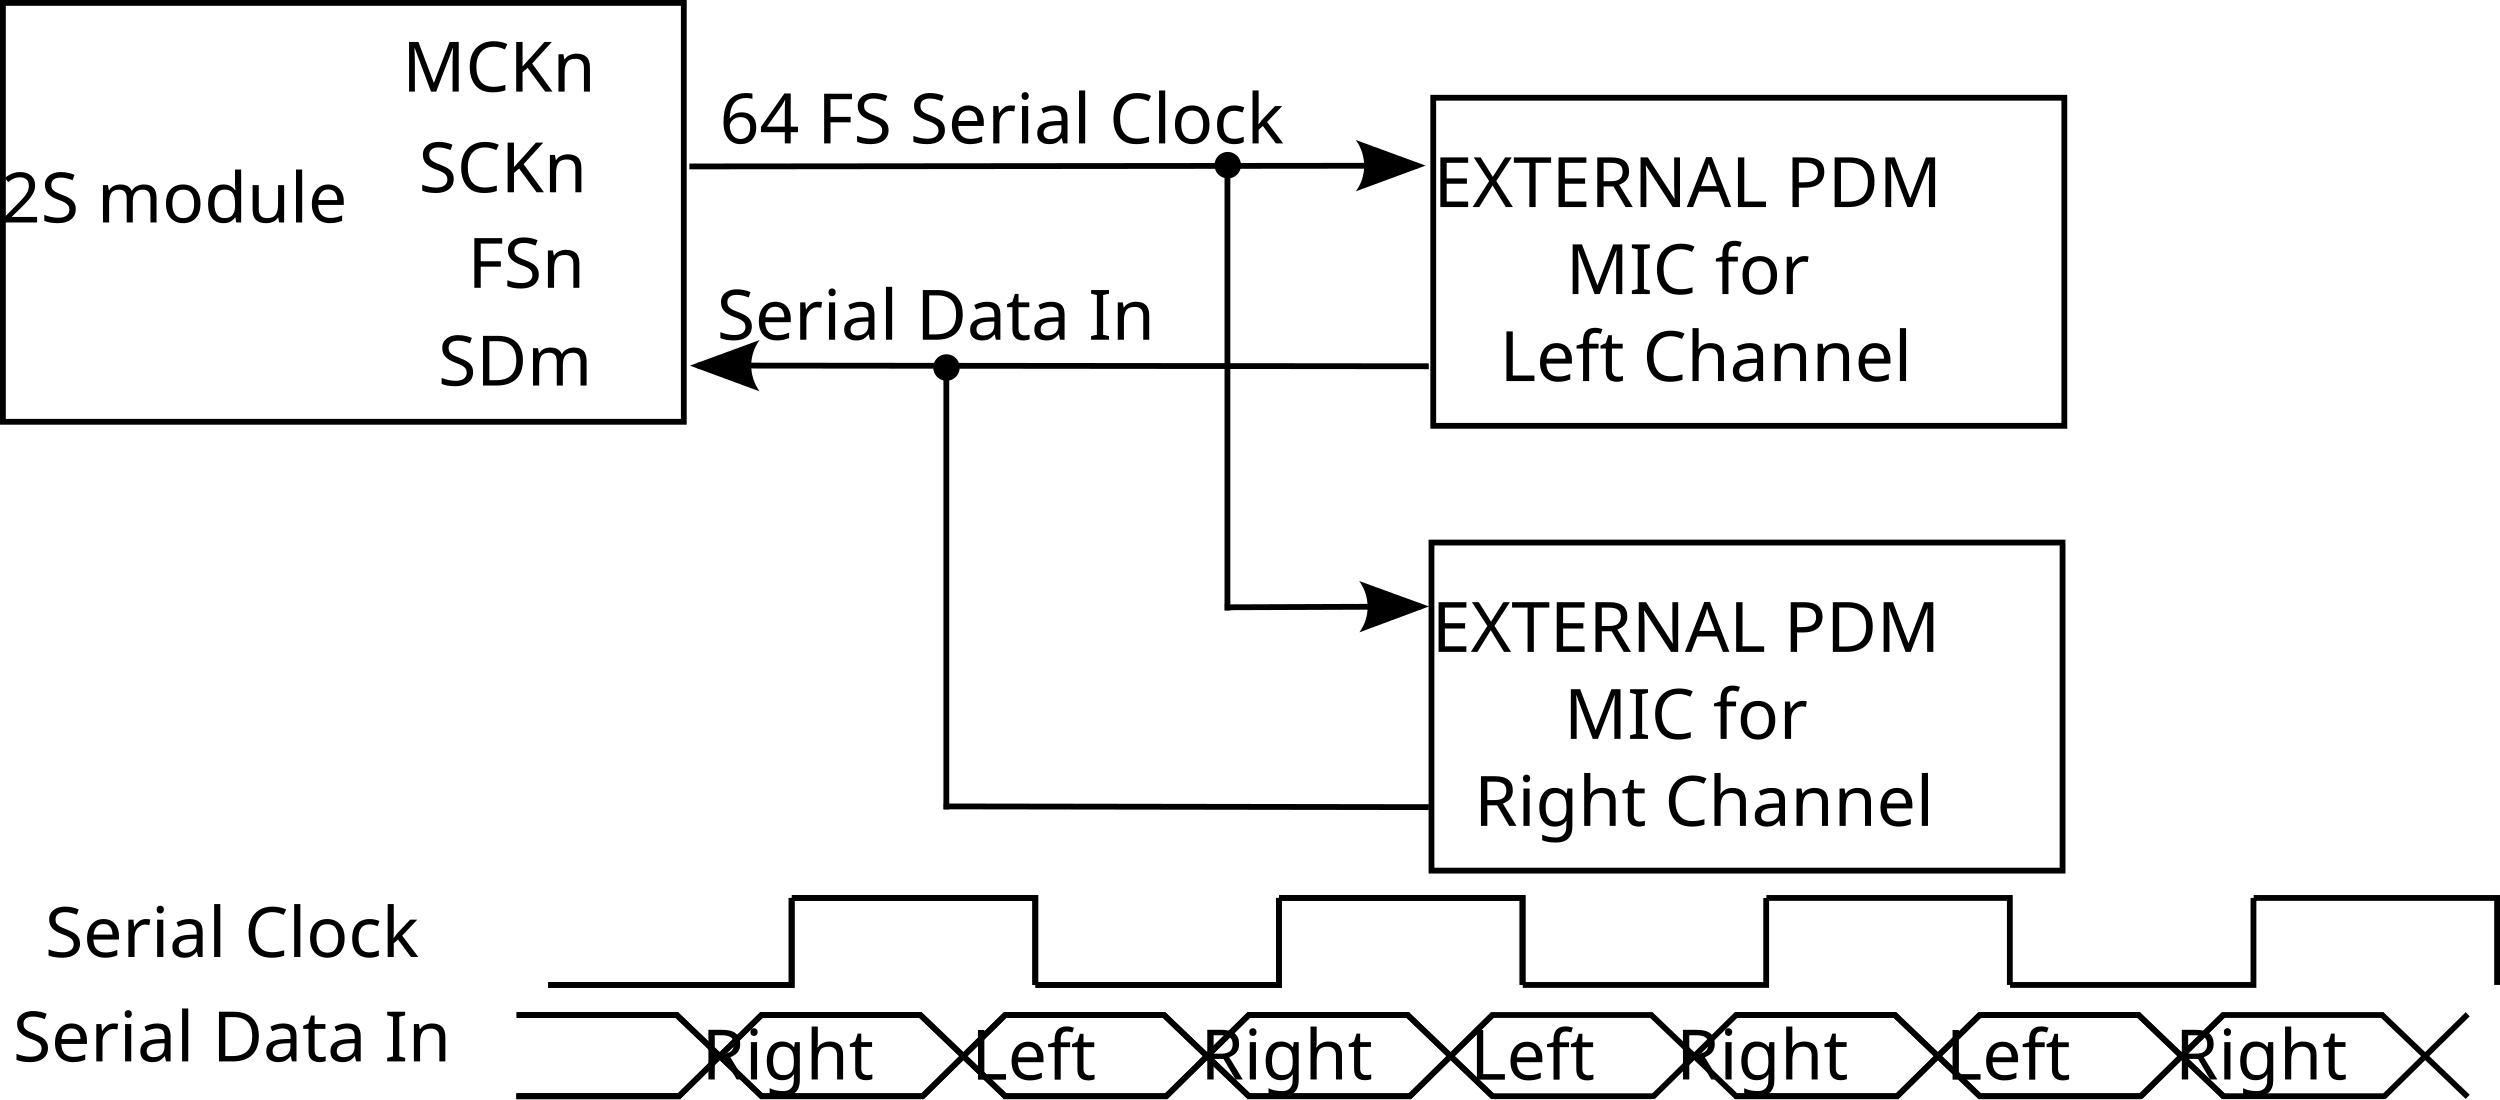
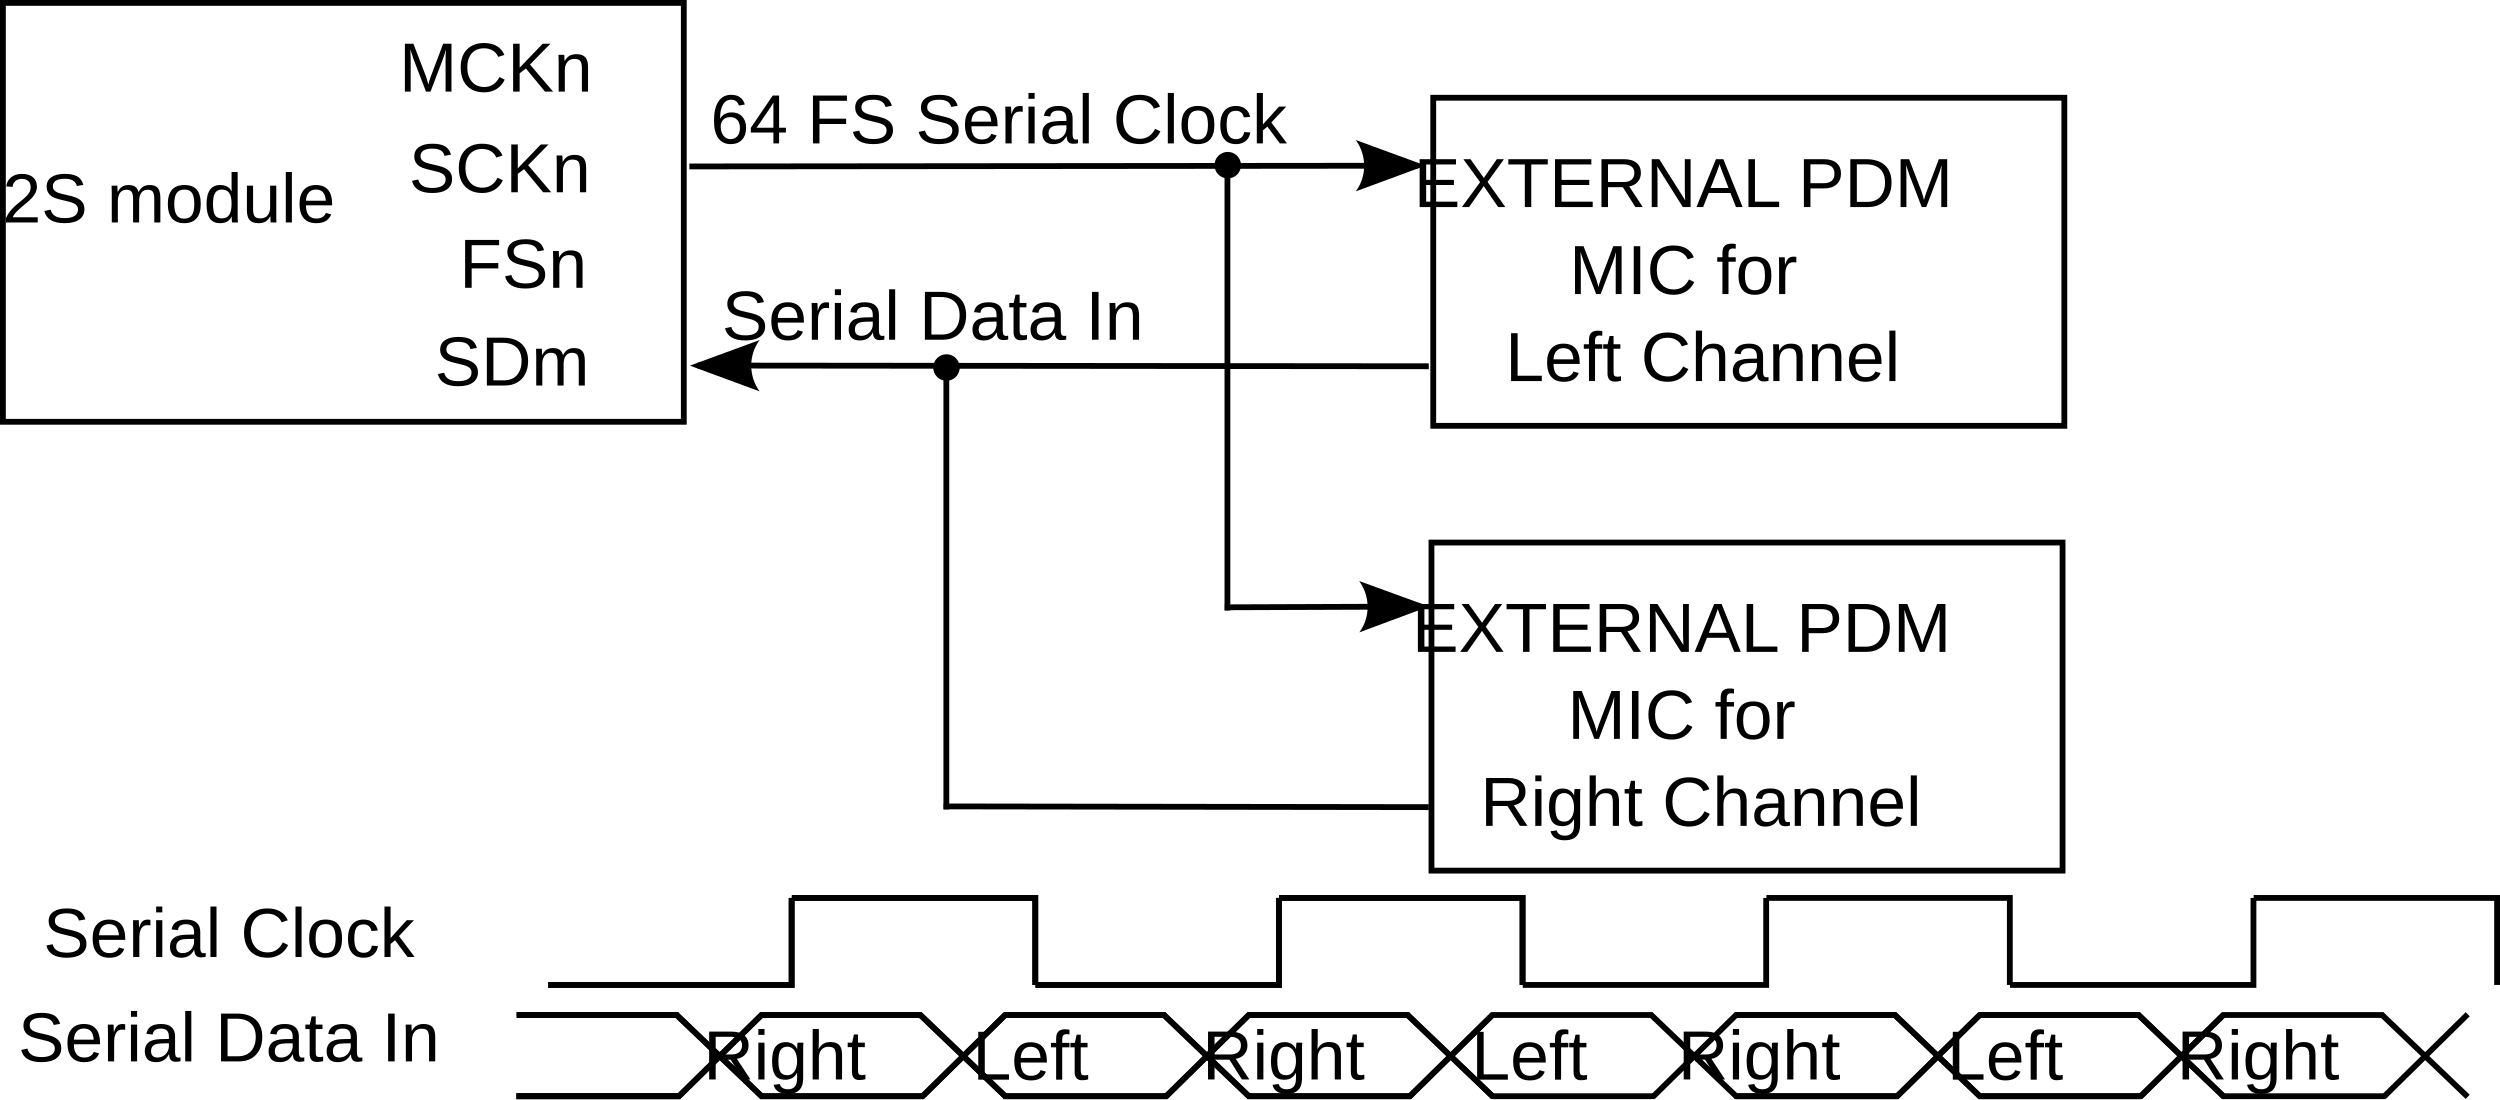
<svg xmlns="http://www.w3.org/2000/svg" width="430.971" height="189.586" id="svg2" version="1.1">
  <defs id="defs4">
    <marker orient="auto" refY="0" refX="0" id="Arrow2Lstart" style="overflow:visible">
      <path id="path3876" style="fill-rule:evenodd;stroke-width:0.625;stroke-linejoin:round" d="M 8.719,4.034 -2.207,0.016 8.719,-4.002 c -1.745,2.372 -1.735,5.617 -6e-7,8.035 z" transform="matrix(1.1,0,0,1.1,1.1,0)" />
    </marker>
    <marker orient="auto" refY="0" refX="0" id="Arrow2Lstart-2" style="overflow:visible">
      <path id="path3876-4" style="fill-rule:evenodd;stroke-width:0.625;stroke-linejoin:round" d="M 8.719,4.034 -2.207,0.016 8.719,-4.002 c -1.745,2.372 -1.735,5.617 -6e-7,8.035 z" transform="matrix(1.1,0,0,1.1,1.1,0)" />
    </marker>
  </defs>
  <g id="layer1" transform="translate(-41.78571,-566.8622)">
    <rect style="fill:none;stroke:#000000;stroke-width:1;stroke-linecap:butt;stroke-miterlimit:4;stroke-opacity:1;stroke-dasharray:none;stroke-dashoffset:0" id="rect2985" width="117.379" height="72.212" x="42.286" y="567.362" />
-     <text xml:space="preserve" style="font-size:12px;font-style:normal;font-weight:normal;text-align:center;line-height:125%;letter-spacing:0px;word-spacing:0px;text-anchor:middle;fill:#000000;fill-opacity:1;stroke:none;font-family:Sans" x="77.567" y="605.211" id="text3755">
+     <text xml:space="preserve" style="font-size:12px;font-style:normal;font-weight:normal;text-align:center;line-height:125%;letter-spacing:0px;word-spacing:0px;text-anchor:middle;fill:#000000;fill-opacity:1;stroke:none;font-family:Arial" x="77.567" y="605.211" id="text3755">
      <tspan id="tspan3757" x="77.567" y="605.211">I2S module</tspan>
    </text>
-     <text xml:space="preserve" style="font-size:12px;font-style:normal;font-weight:normal;text-align:center;line-height:125%;letter-spacing:0px;word-spacing:0px;text-anchor:middle;fill:#000000;fill-opacity:1;stroke:none;font-family:Sans" x="135.603" y="582.658" id="text3759">
+     <text xml:space="preserve" style="font-size:12px;font-style:normal;font-weight:normal;text-align:center;line-height:125%;letter-spacing:0px;word-spacing:0px;text-anchor:middle;fill:#000000;fill-opacity:1;stroke:none;font-family:Arial" x="135.603" y="582.658" id="text3759">
      <tspan id="tspan3761" x="135.603" y="582.658">MCKn</tspan>
    </text>
-     <text xml:space="preserve" style="font-size:12px;font-style:normal;font-weight:normal;text-align:center;line-height:125%;letter-spacing:0px;word-spacing:0px;text-anchor:middle;fill:#000000;fill-opacity:1;stroke:none;font-family:Sans" x="136.276" y="600.01" id="text3763">
+     <text xml:space="preserve" style="font-size:12px;font-style:normal;font-weight:normal;text-align:center;line-height:125%;letter-spacing:0px;word-spacing:0px;text-anchor:middle;fill:#000000;fill-opacity:1;stroke:none;font-family:Arial" x="136.276" y="600.01" id="text3763">
      <tspan id="tspan3765" x="136.276" y="600.01">SCKn</tspan>
    </text>
-     <text xml:space="preserve" style="font-size:12px;font-style:normal;font-weight:normal;text-align:center;line-height:125%;letter-spacing:0px;word-spacing:0px;text-anchor:middle;fill:#000000;fill-opacity:1;stroke:none;font-family:Sans" x="140.322" y="616.475" id="text3767">
+     <text xml:space="preserve" style="font-size:12px;font-style:normal;font-weight:normal;text-align:center;line-height:125%;letter-spacing:0px;word-spacing:0px;text-anchor:middle;fill:#000000;fill-opacity:1;stroke:none;font-family:Arial" x="140.322" y="616.475" id="text3767">
      <tspan id="tspan3769" x="140.322" y="616.475">FSn</tspan>
    </text>
-     <text xml:space="preserve" style="font-size:12px;font-style:normal;font-weight:normal;text-align:center;line-height:125%;letter-spacing:0px;word-spacing:0px;text-anchor:middle;fill:#000000;fill-opacity:1;stroke:none;font-family:Sans" x="138.393" y="633.322" id="text3771">
+     <text xml:space="preserve" style="font-size:12px;font-style:normal;font-weight:normal;text-align:center;line-height:125%;letter-spacing:0px;word-spacing:0px;text-anchor:middle;fill:#000000;fill-opacity:1;stroke:none;font-family:Arial" x="138.393" y="633.322" id="text3771">
      <tspan id="tspan3773" x="138.393" y="633.322">SDm</tspan>
    </text>
    <rect style="fill:none;stroke:#000000;stroke-width:1;stroke-linecap:butt;stroke-miterlimit:4;stroke-opacity:1;stroke-dasharray:none;stroke-dashoffset:0" id="rect2985-1" width="108.793" height="56.555" x="288.86" y="583.713" />
-     <text xml:space="preserve" style="font-size:12px;font-style:normal;font-weight:normal;text-align:center;line-height:125%;letter-spacing:0px;word-spacing:0px;text-anchor:middle;fill:#000000;fill-opacity:1;stroke:none;font-family:Sans" x="343.654" y="602.555" id="text3755-7">
+     <text xml:space="preserve" style="font-size:12px;font-style:normal;font-weight:normal;text-align:center;line-height:125%;letter-spacing:0px;word-spacing:0px;text-anchor:middle;fill:#000000;fill-opacity:1;stroke:none;font-family:Arial" x="343.654" y="602.555" id="text3755-7">
      <tspan id="tspan3757-4" x="343.654" y="602.555">EXTERNAL PDM</tspan>
      <tspan x="343.654" y="617.555" id="tspan3814">MIC for</tspan>
      <tspan x="343.654" y="632.555" id="tspan3816">Left Channel</tspan>
    </text>
    <rect style="fill:none;stroke:#000000;stroke-width:1;stroke-linecap:butt;stroke-miterlimit:4;stroke-opacity:1;stroke-dasharray:none;stroke-dashoffset:0" id="rect2985-1-0" width="108.793" height="56.555" x="288.555" y="660.392" />
-     <text xml:space="preserve" style="font-size:12px;font-style:normal;font-weight:normal;text-align:center;line-height:125%;letter-spacing:0px;word-spacing:0px;text-anchor:middle;fill:#000000;fill-opacity:1;stroke:none;font-family:Sans" x="343.348" y="679.234" id="text3755-7-9">
+     <text xml:space="preserve" style="font-size:12px;font-style:normal;font-weight:normal;text-align:center;line-height:125%;letter-spacing:0px;word-spacing:0px;text-anchor:middle;fill:#000000;fill-opacity:1;stroke:none;font-family:Arial" x="343.348" y="679.234" id="text3755-7-9">
      <tspan id="tspan3757-4-4" x="343.348" y="679.234">EXTERNAL PDM</tspan>
      <tspan x="343.348" y="694.234" id="tspan3814-8">MIC for</tspan>
      <tspan x="343.348" y="709.234" id="tspan3816-8">Right Channel</tspan>
    </text>
    <path style="fill:none;stroke:#000000;stroke-width:1px;stroke-linecap:butt;stroke-linejoin:miter;stroke-opacity:1;marker-start:url(#Arrow2Lstart)" d="m 162.034,629.877 126.058,0.126" id="path3852" />
    <path style="fill:none;stroke:#000000;stroke-width:1px;stroke-linecap:butt;stroke-linejoin:miter;stroke-opacity:1;marker-start:url(#Arrow2Lstart)" d="m 286.206,595.428 -125.579,0.126" id="path3852-5" />
-     <text xml:space="preserve" style="font-size:12px;font-style:normal;font-weight:normal;text-align:center;line-height:125%;letter-spacing:0px;word-spacing:0px;text-anchor:middle;fill:#000000;fill-opacity:1;stroke:none;font-family:Sans" x="222.281" y="591.584" id="text4322">
+     <text xml:space="preserve" style="font-size:12px;font-style:normal;font-weight:normal;text-align:center;line-height:125%;letter-spacing:0px;word-spacing:0px;text-anchor:middle;fill:#000000;fill-opacity:1;stroke:none;font-family:Arial" x="222.281" y="591.584" id="text4322">
      <tspan id="tspan4324" x="222.281" y="591.584">64 FS Serial Clock</tspan>
    </text>
-     <text xml:space="preserve" style="font-size:12px;font-style:normal;font-weight:normal;text-align:center;line-height:125%;letter-spacing:0px;word-spacing:0px;text-anchor:middle;fill:#000000;fill-opacity:1;stroke:none;font-family:Sans" x="210.917" y="625.424" id="text4326">
+     <text xml:space="preserve" style="font-size:12px;font-style:normal;font-weight:normal;text-align:center;line-height:125%;letter-spacing:0px;word-spacing:0px;text-anchor:middle;fill:#000000;fill-opacity:1;stroke:none;font-family:Arial" x="210.917" y="625.424" id="text4326">
      <tspan id="tspan4328" x="210.917" y="625.424">Serial Data In</tspan>
    </text>
    <path style="fill:#000000;fill-opacity:1;stroke:#000000;stroke-width:1;stroke-linecap:butt;stroke-miterlimit:4;stroke-opacity:1;stroke-dasharray:none;stroke-dashoffset:0" id="path4330" d="m 105.714,107.5 c 0,0.986 -0.799,1.786 -1.786,1.786 -0.986,0 -1.786,-0.799 -1.786,-1.786 0,-0.986 0.799,-1.786 1.786,-1.786 0.986,0 1.786,0.799 1.786,1.786 z" transform="translate(101.0193,522.7193)" />
    <path transform="translate(149.5085,487.8354)" d="m 105.714,107.5 c 0,0.986 -0.799,1.786 -1.786,1.786 -0.986,0 -1.786,-0.799 -1.786,-1.786 0,-0.986 0.799,-1.786 1.786,-1.786 0.986,0 1.786,0.799 1.786,1.786 z" id="path4332" style="fill:#000000;fill-opacity:1;stroke:#000000;stroke-width:1;stroke-linecap:butt;stroke-miterlimit:4;stroke-opacity:1;stroke-dasharray:none;stroke-dashoffset:0" />
    <path style="fill:none;stroke:#000000;stroke-width:1px;stroke-linecap:butt;stroke-linejoin:miter;stroke-opacity:1" d="m 253.38,595.488 0,76.621" id="path4722" />
    <path style="fill:none;stroke:#000000;stroke-width:1px;stroke-linecap:butt;stroke-linejoin:miter;stroke-opacity:1" d="m 204.923,630.037 0,76.356" id="path4722-5" />
    <path id="path4742" d="m 286.801,671.428 -33.878,0.126" style="fill:none;stroke:#000000;stroke-width:1px;stroke-linecap:butt;stroke-linejoin:miter;stroke-opacity:1;marker-start:url(#Arrow2Lstart)" />
    <path id="path4744" d="m 204.461,705.877 83.631,0.126" style="fill:none;stroke:#000000;stroke-width:1px;stroke-linecap:butt;stroke-linejoin:miter;stroke-opacity:1;marker-start:none" />
-     <text xml:space="preserve" style="font-size:12px;font-style:normal;font-weight:normal;text-align:center;line-height:125%;letter-spacing:0px;word-spacing:0px;text-anchor:middle;fill:#000000;fill-opacity:1;stroke:none;font-family:Sans" x="89.579" y="731.841" id="text3019">
+     <text xml:space="preserve" style="font-size:12px;font-style:normal;font-weight:normal;text-align:center;line-height:125%;letter-spacing:0px;word-spacing:0px;text-anchor:middle;fill:#000000;fill-opacity:1;stroke:none;font-family:Arial" x="89.579" y="731.841" id="text3019">
      <tspan id="tspan3021" x="89.579" y="731.841">Serial Clock</tspan>
    </text>
-     <text id="text3023" y="749.841" x="89.579" style="font-size:12px;font-style:normal;font-weight:normal;text-align:center;line-height:125%;letter-spacing:0px;word-spacing:0px;text-anchor:middle;fill:#000000;fill-opacity:1;stroke:none;font-family:Sans" xml:space="preserve">
+     <text id="text3023" y="749.841" x="89.579" style="font-size:12px;font-style:normal;font-weight:normal;text-align:center;line-height:125%;letter-spacing:0px;word-spacing:0px;text-anchor:middle;fill:#000000;fill-opacity:1;stroke:none;font-family:Arial" xml:space="preserve">
      <tspan y="749.841" x="89.579" id="tspan3025">Serial Data In</tspan>
    </text>
-     <text xml:space="preserve" style="font-size:12px;font-style:normal;font-weight:normal;text-align:center;line-height:125%;letter-spacing:0px;word-spacing:0px;text-anchor:middle;fill:#000000;fill-opacity:1;stroke:none;font-family:Sans" x="185.393" y="752.952" id="text3107">
+     <text xml:space="preserve" style="font-size:12px;font-style:normal;font-weight:normal;text-align:center;line-height:125%;letter-spacing:0px;word-spacing:0px;text-anchor:middle;fill:#000000;fill-opacity:1;stroke:none;font-family:Arial" x="185.393" y="752.952" id="text3107">
      <tspan id="tspan3109" x="185.393" y="752.952">Right</tspan>
    </text>
-     <text xml:space="preserve" style="font-size:12px;font-style:normal;font-weight:normal;text-align:center;line-height:125%;letter-spacing:0px;word-spacing:0px;text-anchor:middle;fill:#000000;fill-opacity:1;stroke:none;font-family:Sans" x="227.786" y="752.988" id="text3111">
+     <text xml:space="preserve" style="font-size:12px;font-style:normal;font-weight:normal;text-align:center;line-height:125%;letter-spacing:0px;word-spacing:0px;text-anchor:middle;fill:#000000;fill-opacity:1;stroke:none;font-family:Arial" x="227.786" y="752.988" id="text3111">
      <tspan id="tspan3113" x="227.786" y="752.988">Left</tspan>
    </text>
    <g id="g3123" transform="translate(-25.28571,-8.928572)">
      <path style="fill:none;stroke:#000000;stroke-width:1px;stroke-linecap:butt;stroke-linejoin:miter;stroke-opacity:1" d="m 183.689,750.725 14.786,14.152" id="path3105" />
      <path id="path3117" d="m 198.476,750.636 -14.471,14.241" style="fill:none;stroke:#000000;stroke-width:1px;stroke-linecap:butt;stroke-linejoin:miter;stroke-opacity:1" />
    </g>
    <g id="g3127" transform="translate(-25.28571,-8.928572)">
      <path style="fill:none;stroke:#000000;stroke-width:1px;stroke-linecap:butt;stroke-linejoin:miter;stroke-opacity:1" d="m 156.153,750.765 27.865,0" id="path3119" />
      <path id="path3121" d="m 156.114,764.765 28.21,0" style="fill:none;stroke:#000000;stroke-width:1px;stroke-linecap:butt;stroke-linejoin:miter;stroke-opacity:1" />
    </g>
    <g transform="translate(-25.28571,-8.928572)" id="g3034">
      <path id="path3036" d="m 156.153,750.765 27.865,0" style="fill:none;stroke:#000000;stroke-width:1px;stroke-linecap:butt;stroke-linejoin:miter;stroke-opacity:1" />
      <path style="fill:none;stroke:#000000;stroke-width:1px;stroke-linecap:butt;stroke-linejoin:miter;stroke-opacity:1" d="m 156.114,764.765 28.21,0" id="path3038" />
    </g>
    <g transform="translate(16.71429,-8.928572)" id="g3040">
      <path id="path3042" d="m 141.689,750.725 14.786,14.152" style="fill:none;stroke:#000000;stroke-width:1px;stroke-linecap:butt;stroke-linejoin:miter;stroke-opacity:1" />
      <path style="fill:none;stroke:#000000;stroke-width:1px;stroke-linecap:butt;stroke-linejoin:miter;stroke-opacity:1" d="m 156.476,750.636 -14.471,14.241" id="path3044" />
    </g>
    <g id="g3046" transform="translate(16.71429,-8.928572)">
      <path style="fill:none;stroke:#000000;stroke-width:1px;stroke-linecap:butt;stroke-linejoin:miter;stroke-opacity:1" d="m 114.153,750.765 27.865,0" id="path3048" />
      <path id="path3050" d="m 114.114,764.765 28.21,0" style="fill:none;stroke:#000000;stroke-width:1px;stroke-linecap:butt;stroke-linejoin:miter;stroke-opacity:1" />
    </g>
    <g id="g3064" transform="translate(-56,0)">
      <g transform="translate(72.71429,-8.928572)" id="g3052">
        <path id="path3054" d="m 183.689,750.725 14.786,14.152" style="fill:none;stroke:#000000;stroke-width:1px;stroke-linecap:butt;stroke-linejoin:miter;stroke-opacity:1" />
        <path style="fill:none;stroke:#000000;stroke-width:1px;stroke-linecap:butt;stroke-linejoin:miter;stroke-opacity:1" d="m 198.476,750.636 -14.471,14.241" id="path3056" />
      </g>
      <g id="g3058" transform="translate(72.71429,-8.928572)">
        <path style="fill:none;stroke:#000000;stroke-width:1px;stroke-linecap:butt;stroke-linejoin:miter;stroke-opacity:1" d="m 156.153,750.765 27.865,0" id="path3060" />
        <path id="path3062" d="m 156.114,764.765 28.21,0" style="fill:none;stroke:#000000;stroke-width:1px;stroke-linecap:butt;stroke-linejoin:miter;stroke-opacity:1" />
      </g>
    </g>
    <g id="g3072" transform="translate(-14,0)">
      <g id="g3074" transform="translate(72.71429,-8.928572)">
        <path style="fill:none;stroke:#000000;stroke-width:1px;stroke-linecap:butt;stroke-linejoin:miter;stroke-opacity:1" d="m 141.689,750.725 14.786,14.152" id="path3076" />
        <path id="path3078" d="m 156.476,750.636 -14.471,14.241" style="fill:none;stroke:#000000;stroke-width:1px;stroke-linecap:butt;stroke-linejoin:miter;stroke-opacity:1" />
      </g>
      <g transform="translate(72.71429,-8.928572)" id="g3080">
        <path id="path3082" d="m 114.153,750.765 27.865,0" style="fill:none;stroke:#000000;stroke-width:1px;stroke-linecap:butt;stroke-linejoin:miter;stroke-opacity:1" />
        <path style="fill:none;stroke:#000000;stroke-width:1px;stroke-linecap:butt;stroke-linejoin:miter;stroke-opacity:1" d="m 114.114,764.765 28.21,0" id="path3084" />
      </g>
    </g>
    <g id="g3086" transform="translate(-14,0)">
      <g transform="translate(72.71429,-8.928572)" id="g3088">
        <path id="path3090" d="m 183.689,750.725 14.786,14.152" style="fill:none;stroke:#000000;stroke-width:1px;stroke-linecap:butt;stroke-linejoin:miter;stroke-opacity:1" />
        <path style="fill:none;stroke:#000000;stroke-width:1px;stroke-linecap:butt;stroke-linejoin:miter;stroke-opacity:1" d="m 198.476,750.636 -14.471,14.241" id="path3092" />
      </g>
      <g id="g3094" transform="translate(72.71429,-8.928572)">
        <path style="fill:none;stroke:#000000;stroke-width:1px;stroke-linecap:butt;stroke-linejoin:miter;stroke-opacity:1" d="m 156.153,750.765 27.865,0" id="path3096" />
        <path id="path3098" d="m 156.114,764.765 28.21,0" style="fill:none;stroke:#000000;stroke-width:1px;stroke-linecap:butt;stroke-linejoin:miter;stroke-opacity:1" />
      </g>
    </g>
    <g id="g3100" transform="translate(28,0)">
      <g id="g3102" transform="translate(72.71429,-8.928572)">
        <path style="fill:none;stroke:#000000;stroke-width:1px;stroke-linecap:butt;stroke-linejoin:miter;stroke-opacity:1" d="m 141.689,750.725 14.786,14.152" id="path3104" />
        <path id="path3106" d="m 156.476,750.636 -14.471,14.241" style="fill:none;stroke:#000000;stroke-width:1px;stroke-linecap:butt;stroke-linejoin:miter;stroke-opacity:1" />
      </g>
      <g transform="translate(72.71429,-8.928572)" id="g3108">
        <path id="path3110" d="m 114.153,750.765 27.865,0" style="fill:none;stroke:#000000;stroke-width:1px;stroke-linecap:butt;stroke-linejoin:miter;stroke-opacity:1" />
        <path style="fill:none;stroke:#000000;stroke-width:1px;stroke-linecap:butt;stroke-linejoin:miter;stroke-opacity:1" d="m 114.114,764.765 28.21,0" id="path3112" />
      </g>
    </g>
    <g transform="translate(28,0)" id="g3114">
      <g transform="translate(72.71429,-8.928572)" id="g3116">
        <path id="path3118" d="m 183.689,750.725 14.786,14.152" style="fill:none;stroke:#000000;stroke-width:1px;stroke-linecap:butt;stroke-linejoin:miter;stroke-opacity:1" />
        <path style="fill:none;stroke:#000000;stroke-width:1px;stroke-linecap:butt;stroke-linejoin:miter;stroke-opacity:1" d="m 198.476,750.636 -14.471,14.241" id="path3120" />
      </g>
      <g id="g3122" transform="translate(72.71429,-8.928572)">
        <path style="fill:none;stroke:#000000;stroke-width:1px;stroke-linecap:butt;stroke-linejoin:miter;stroke-opacity:1" d="m 156.153,750.765 27.865,0" id="path3124" />
        <path id="path3126" d="m 156.114,764.765 28.21,0" style="fill:none;stroke:#000000;stroke-width:1px;stroke-linecap:butt;stroke-linejoin:miter;stroke-opacity:1" />
      </g>
    </g>
    <g id="g3128" transform="translate(70,0)">
      <g id="g3130" transform="translate(72.71429,-8.928572)">
        <path style="fill:none;stroke:#000000;stroke-width:1px;stroke-linecap:butt;stroke-linejoin:miter;stroke-opacity:1" d="m 141.689,750.725 14.786,14.152" id="path3132" />
        <path id="path3134" d="m 156.476,750.636 -14.471,14.241" style="fill:none;stroke:#000000;stroke-width:1px;stroke-linecap:butt;stroke-linejoin:miter;stroke-opacity:1" />
      </g>
      <g transform="translate(72.71429,-8.928572)" id="g3136">
        <path id="path3138" d="m 114.153,750.765 27.865,0" style="fill:none;stroke:#000000;stroke-width:1px;stroke-linecap:butt;stroke-linejoin:miter;stroke-opacity:1" />
        <path style="fill:none;stroke:#000000;stroke-width:1px;stroke-linecap:butt;stroke-linejoin:miter;stroke-opacity:1" d="m 114.114,764.765 28.21,0" id="path3140" />
      </g>
    </g>
    <g transform="translate(70,0)" id="g3142">
      <g transform="translate(72.71429,-8.928572)" id="g3144">
        <path id="path3146" d="m 183.689,750.725 14.786,14.152" style="fill:none;stroke:#000000;stroke-width:1px;stroke-linecap:butt;stroke-linejoin:miter;stroke-opacity:1" />
        <path style="fill:none;stroke:#000000;stroke-width:1px;stroke-linecap:butt;stroke-linejoin:miter;stroke-opacity:1" d="m 198.476,750.636 -14.471,14.241" id="path3148" />
      </g>
      <g id="g3150" transform="translate(72.71429,-8.928572)">
        <path style="fill:none;stroke:#000000;stroke-width:1px;stroke-linecap:butt;stroke-linejoin:miter;stroke-opacity:1" d="m 156.153,750.765 27.865,0" id="path3152" />
        <path id="path3154" d="m 156.114,764.765 28.21,0" style="fill:none;stroke:#000000;stroke-width:1px;stroke-linecap:butt;stroke-linejoin:miter;stroke-opacity:1" />
      </g>
    </g>
-     <text id="text3156" y="752.952" x="271.393" style="font-size:12px;font-style:normal;font-weight:normal;text-align:center;line-height:125%;letter-spacing:0px;word-spacing:0px;text-anchor:middle;fill:#000000;fill-opacity:1;stroke:none;font-family:Sans" xml:space="preserve">
+     <text id="text3156" y="752.952" x="271.393" style="font-size:12px;font-style:normal;font-weight:normal;text-align:center;line-height:125%;letter-spacing:0px;word-spacing:0px;text-anchor:middle;fill:#000000;fill-opacity:1;stroke:none;font-family:Arial" xml:space="preserve">
      <tspan y="752.952" x="271.393" id="tspan3158">Right</tspan>
    </text>
-     <text id="text3160" y="752.988" x="313.786" style="font-size:12px;font-style:normal;font-weight:normal;text-align:center;line-height:125%;letter-spacing:0px;word-spacing:0px;text-anchor:middle;fill:#000000;fill-opacity:1;stroke:none;font-family:Sans" xml:space="preserve">
+     <text id="text3160" y="752.988" x="313.786" style="font-size:12px;font-style:normal;font-weight:normal;text-align:center;line-height:125%;letter-spacing:0px;word-spacing:0px;text-anchor:middle;fill:#000000;fill-opacity:1;stroke:none;font-family:Arial" xml:space="preserve">
      <tspan y="752.988" x="313.786" id="tspan3162">Left</tspan>
    </text>
-     <text id="text3164" y="752.952" x="353.393" style="font-size:12px;font-style:normal;font-weight:normal;text-align:center;line-height:125%;letter-spacing:0px;word-spacing:0px;text-anchor:middle;fill:#000000;fill-opacity:1;stroke:none;font-family:Sans" xml:space="preserve">
+     <text id="text3164" y="752.952" x="353.393" style="font-size:12px;font-style:normal;font-weight:normal;text-align:center;line-height:125%;letter-spacing:0px;word-spacing:0px;text-anchor:middle;fill:#000000;fill-opacity:1;stroke:none;font-family:Arial" xml:space="preserve">
      <tspan y="752.952" x="353.393" id="tspan3166">Right</tspan>
    </text>
-     <text id="text3168" y="752.988" x="395.786" style="font-size:12px;font-style:normal;font-weight:normal;text-align:center;line-height:125%;letter-spacing:0px;word-spacing:0px;text-anchor:middle;fill:#000000;fill-opacity:1;stroke:none;font-family:Sans" xml:space="preserve">
+     <text id="text3168" y="752.988" x="395.786" style="font-size:12px;font-style:normal;font-weight:normal;text-align:center;line-height:125%;letter-spacing:0px;word-spacing:0px;text-anchor:middle;fill:#000000;fill-opacity:1;stroke:none;font-family:Arial" xml:space="preserve">
      <tspan y="752.988" x="395.786" id="tspan3170">Left</tspan>
    </text>
    <g id="g3172" transform="translate(112,0)">
      <g id="g3174" transform="translate(72.71429,-8.928572)">
        <path style="fill:none;stroke:#000000;stroke-width:1px;stroke-linecap:butt;stroke-linejoin:miter;stroke-opacity:1" d="m 183.689,750.725 14.786,14.152" id="path3176" />
        <path id="path3178" d="m 198.476,750.636 -14.471,14.241" style="fill:none;stroke:#000000;stroke-width:1px;stroke-linecap:butt;stroke-linejoin:miter;stroke-opacity:1" />
      </g>
      <g transform="translate(72.71429,-8.928572)" id="g3180">
        <path id="path3182" d="m 156.153,750.765 27.865,0" style="fill:none;stroke:#000000;stroke-width:1px;stroke-linecap:butt;stroke-linejoin:miter;stroke-opacity:1" />
        <path style="fill:none;stroke:#000000;stroke-width:1px;stroke-linecap:butt;stroke-linejoin:miter;stroke-opacity:1" d="m 156.114,764.765 28.21,0" id="path3184" />
      </g>
    </g>
    <g transform="translate(154,0)" id="g3186">
      <g transform="translate(72.71429,-8.928572)" id="g3188">
        <path id="path3190" d="m 141.689,750.725 14.786,14.152" style="fill:none;stroke:#000000;stroke-width:1px;stroke-linecap:butt;stroke-linejoin:miter;stroke-opacity:1" />
        <path style="fill:none;stroke:#000000;stroke-width:1px;stroke-linecap:butt;stroke-linejoin:miter;stroke-opacity:1" d="m 156.476,750.636 -14.471,14.241" id="path3192" />
      </g>
      <g id="g3194" transform="translate(72.71429,-8.928572)">
        <path style="fill:none;stroke:#000000;stroke-width:1px;stroke-linecap:butt;stroke-linejoin:miter;stroke-opacity:1" d="m 114.153,750.765 27.865,0" id="path3196" />
        <path id="path3198" d="m 114.114,764.765 28.21,0" style="fill:none;stroke:#000000;stroke-width:1px;stroke-linecap:butt;stroke-linejoin:miter;stroke-opacity:1" />
      </g>
    </g>
    <g id="g3200" transform="translate(154,0)">
      <g id="g3202" transform="translate(72.71429,-8.928572)">
        <path style="fill:none;stroke:#000000;stroke-width:1px;stroke-linecap:butt;stroke-linejoin:miter;stroke-opacity:1" d="m 183.689,750.725 14.786,14.152" id="path3204" />
        <path id="path3206" d="m 198.476,750.636 -14.471,14.241" style="fill:none;stroke:#000000;stroke-width:1px;stroke-linecap:butt;stroke-linejoin:miter;stroke-opacity:1" />
      </g>
      <g transform="translate(72.71429,-8.928572)" id="g3208">
        <path id="path3210" d="m 156.153,750.765 27.865,0" style="fill:none;stroke:#000000;stroke-width:1px;stroke-linecap:butt;stroke-linejoin:miter;stroke-opacity:1" />
        <path style="fill:none;stroke:#000000;stroke-width:1px;stroke-linecap:butt;stroke-linejoin:miter;stroke-opacity:1" d="m 156.114,764.765 28.21,0" id="path3212" />
      </g>
    </g>
    <g transform="translate(196,0)" id="g3214">
      <g transform="translate(72.71429,-8.928572)" id="g3216">
        <path id="path3218" d="m 141.689,750.725 14.786,14.152" style="fill:none;stroke:#000000;stroke-width:1px;stroke-linecap:butt;stroke-linejoin:miter;stroke-opacity:1" />
        <path style="fill:none;stroke:#000000;stroke-width:1px;stroke-linecap:butt;stroke-linejoin:miter;stroke-opacity:1" d="m 156.476,750.636 -14.471,14.241" id="path3220" />
      </g>
      <g id="g3222" transform="translate(72.71429,-8.928572)">
        <path style="fill:none;stroke:#000000;stroke-width:1px;stroke-linecap:butt;stroke-linejoin:miter;stroke-opacity:1" d="m 114.153,750.765 27.865,0" id="path3224" />
        <path id="path3226" d="m 114.114,764.765 28.21,0" style="fill:none;stroke:#000000;stroke-width:1px;stroke-linecap:butt;stroke-linejoin:miter;stroke-opacity:1" />
      </g>
    </g>
    <g id="g3228" transform="translate(196,0)">
      <g id="g3230" transform="translate(72.71429,-8.928572)">
        <path style="fill:none;stroke:#000000;stroke-width:1px;stroke-linecap:butt;stroke-linejoin:miter;stroke-opacity:1" d="m 183.689,750.725 14.786,14.152" id="path3232" />
        <path id="path3234" d="m 198.476,750.636 -14.471,14.241" style="fill:none;stroke:#000000;stroke-width:1px;stroke-linecap:butt;stroke-linejoin:miter;stroke-opacity:1" />
      </g>
      <g transform="translate(72.71429,-8.928572)" id="g3236">
        <path id="path3238" d="m 156.153,750.765 27.865,0" style="fill:none;stroke:#000000;stroke-width:1px;stroke-linecap:butt;stroke-linejoin:miter;stroke-opacity:1" />
        <path style="fill:none;stroke:#000000;stroke-width:1px;stroke-linecap:butt;stroke-linejoin:miter;stroke-opacity:1" d="m 156.114,764.765 28.21,0" id="path3240" />
      </g>
    </g>
-     <text xml:space="preserve" style="font-size:12px;font-style:normal;font-weight:normal;text-align:center;line-height:125%;letter-spacing:0px;word-spacing:0px;text-anchor:middle;fill:#000000;fill-opacity:1;stroke:none;font-family:Sans" x="439.393" y="752.952" id="text3278">
+     <text xml:space="preserve" style="font-size:12px;font-style:normal;font-weight:normal;text-align:center;line-height:125%;letter-spacing:0px;word-spacing:0px;text-anchor:middle;fill:#000000;fill-opacity:1;stroke:none;font-family:Arial" x="439.393" y="752.952" id="text3278">
      <tspan id="tspan3280" x="439.393" y="752.952">Right</tspan>
    </text>
    <g id="g3179">
      <path id="path3141" d="m 136.292,736.655 41.964,0 0,-15" style="fill:none;stroke:#000000;stroke-width:1px;stroke-linecap:butt;stroke-linejoin:miter;stroke-opacity:1" />
      <path style="fill:none;stroke:#000000;stroke-width:1px;stroke-linecap:butt;stroke-linejoin:miter;stroke-opacity:1" d="m 220.256,736.655 0,-15 -41.964,0" id="path3177" />
    </g>
    <g id="g3183" transform="translate(84,0)">
      <path style="fill:none;stroke:#000000;stroke-width:1px;stroke-linecap:butt;stroke-linejoin:miter;stroke-opacity:1" d="m 52.292,736.655 41.964,0 0,-15" id="path3185" />
      <path id="path3187" d="m 136.256,736.655 0,-15 -41.964,0" style="fill:none;stroke:#000000;stroke-width:1px;stroke-linecap:butt;stroke-linejoin:miter;stroke-opacity:1" />
    </g>
    <g transform="translate(84,0)" id="g3189">
      <path id="path3191" d="m 136.292,736.655 41.964,0 0,-15" style="fill:none;stroke:#000000;stroke-width:1px;stroke-linecap:butt;stroke-linejoin:miter;stroke-opacity:1" />
      <path style="fill:none;stroke:#000000;stroke-width:1px;stroke-linecap:butt;stroke-linejoin:miter;stroke-opacity:1" d="m 220.256,736.655 0,-15 -41.964,0" id="path3193" />
    </g>
    <g id="g3195" transform="translate(168,0)">
      <path style="fill:none;stroke:#000000;stroke-width:1px;stroke-linecap:butt;stroke-linejoin:miter;stroke-opacity:1" d="m 52.292,736.655 41.964,0 0,-15" id="path3197" />
      <path id="path3199" d="m 136.256,736.655 0,-15 -41.964,0" style="fill:none;stroke:#000000;stroke-width:1px;stroke-linecap:butt;stroke-linejoin:miter;stroke-opacity:1" />
    </g>
    <g transform="translate(168,0)" id="g3201">
      <path id="path3203" d="m 136.292,736.655 41.964,0 0,-15" style="fill:none;stroke:#000000;stroke-width:1px;stroke-linecap:butt;stroke-linejoin:miter;stroke-opacity:1" />
      <path style="fill:none;stroke:#000000;stroke-width:1px;stroke-linecap:butt;stroke-linejoin:miter;stroke-opacity:1" d="m 220.256,736.655 0,-15 -41.964,0" id="path3205" />
    </g>
    <g id="g3207" transform="translate(252,0)">
      <path style="fill:none;stroke:#000000;stroke-width:1px;stroke-linecap:butt;stroke-linejoin:miter;stroke-opacity:1" d="m 136.292,736.655 41.964,0 0,-15" id="path3209" />
      <path id="path3211" d="m 220.256,736.655 0,-15 -41.964,0" style="fill:none;stroke:#000000;stroke-width:1px;stroke-linecap:butt;stroke-linejoin:miter;stroke-opacity:1" />
    </g>
  </g>
</svg>
